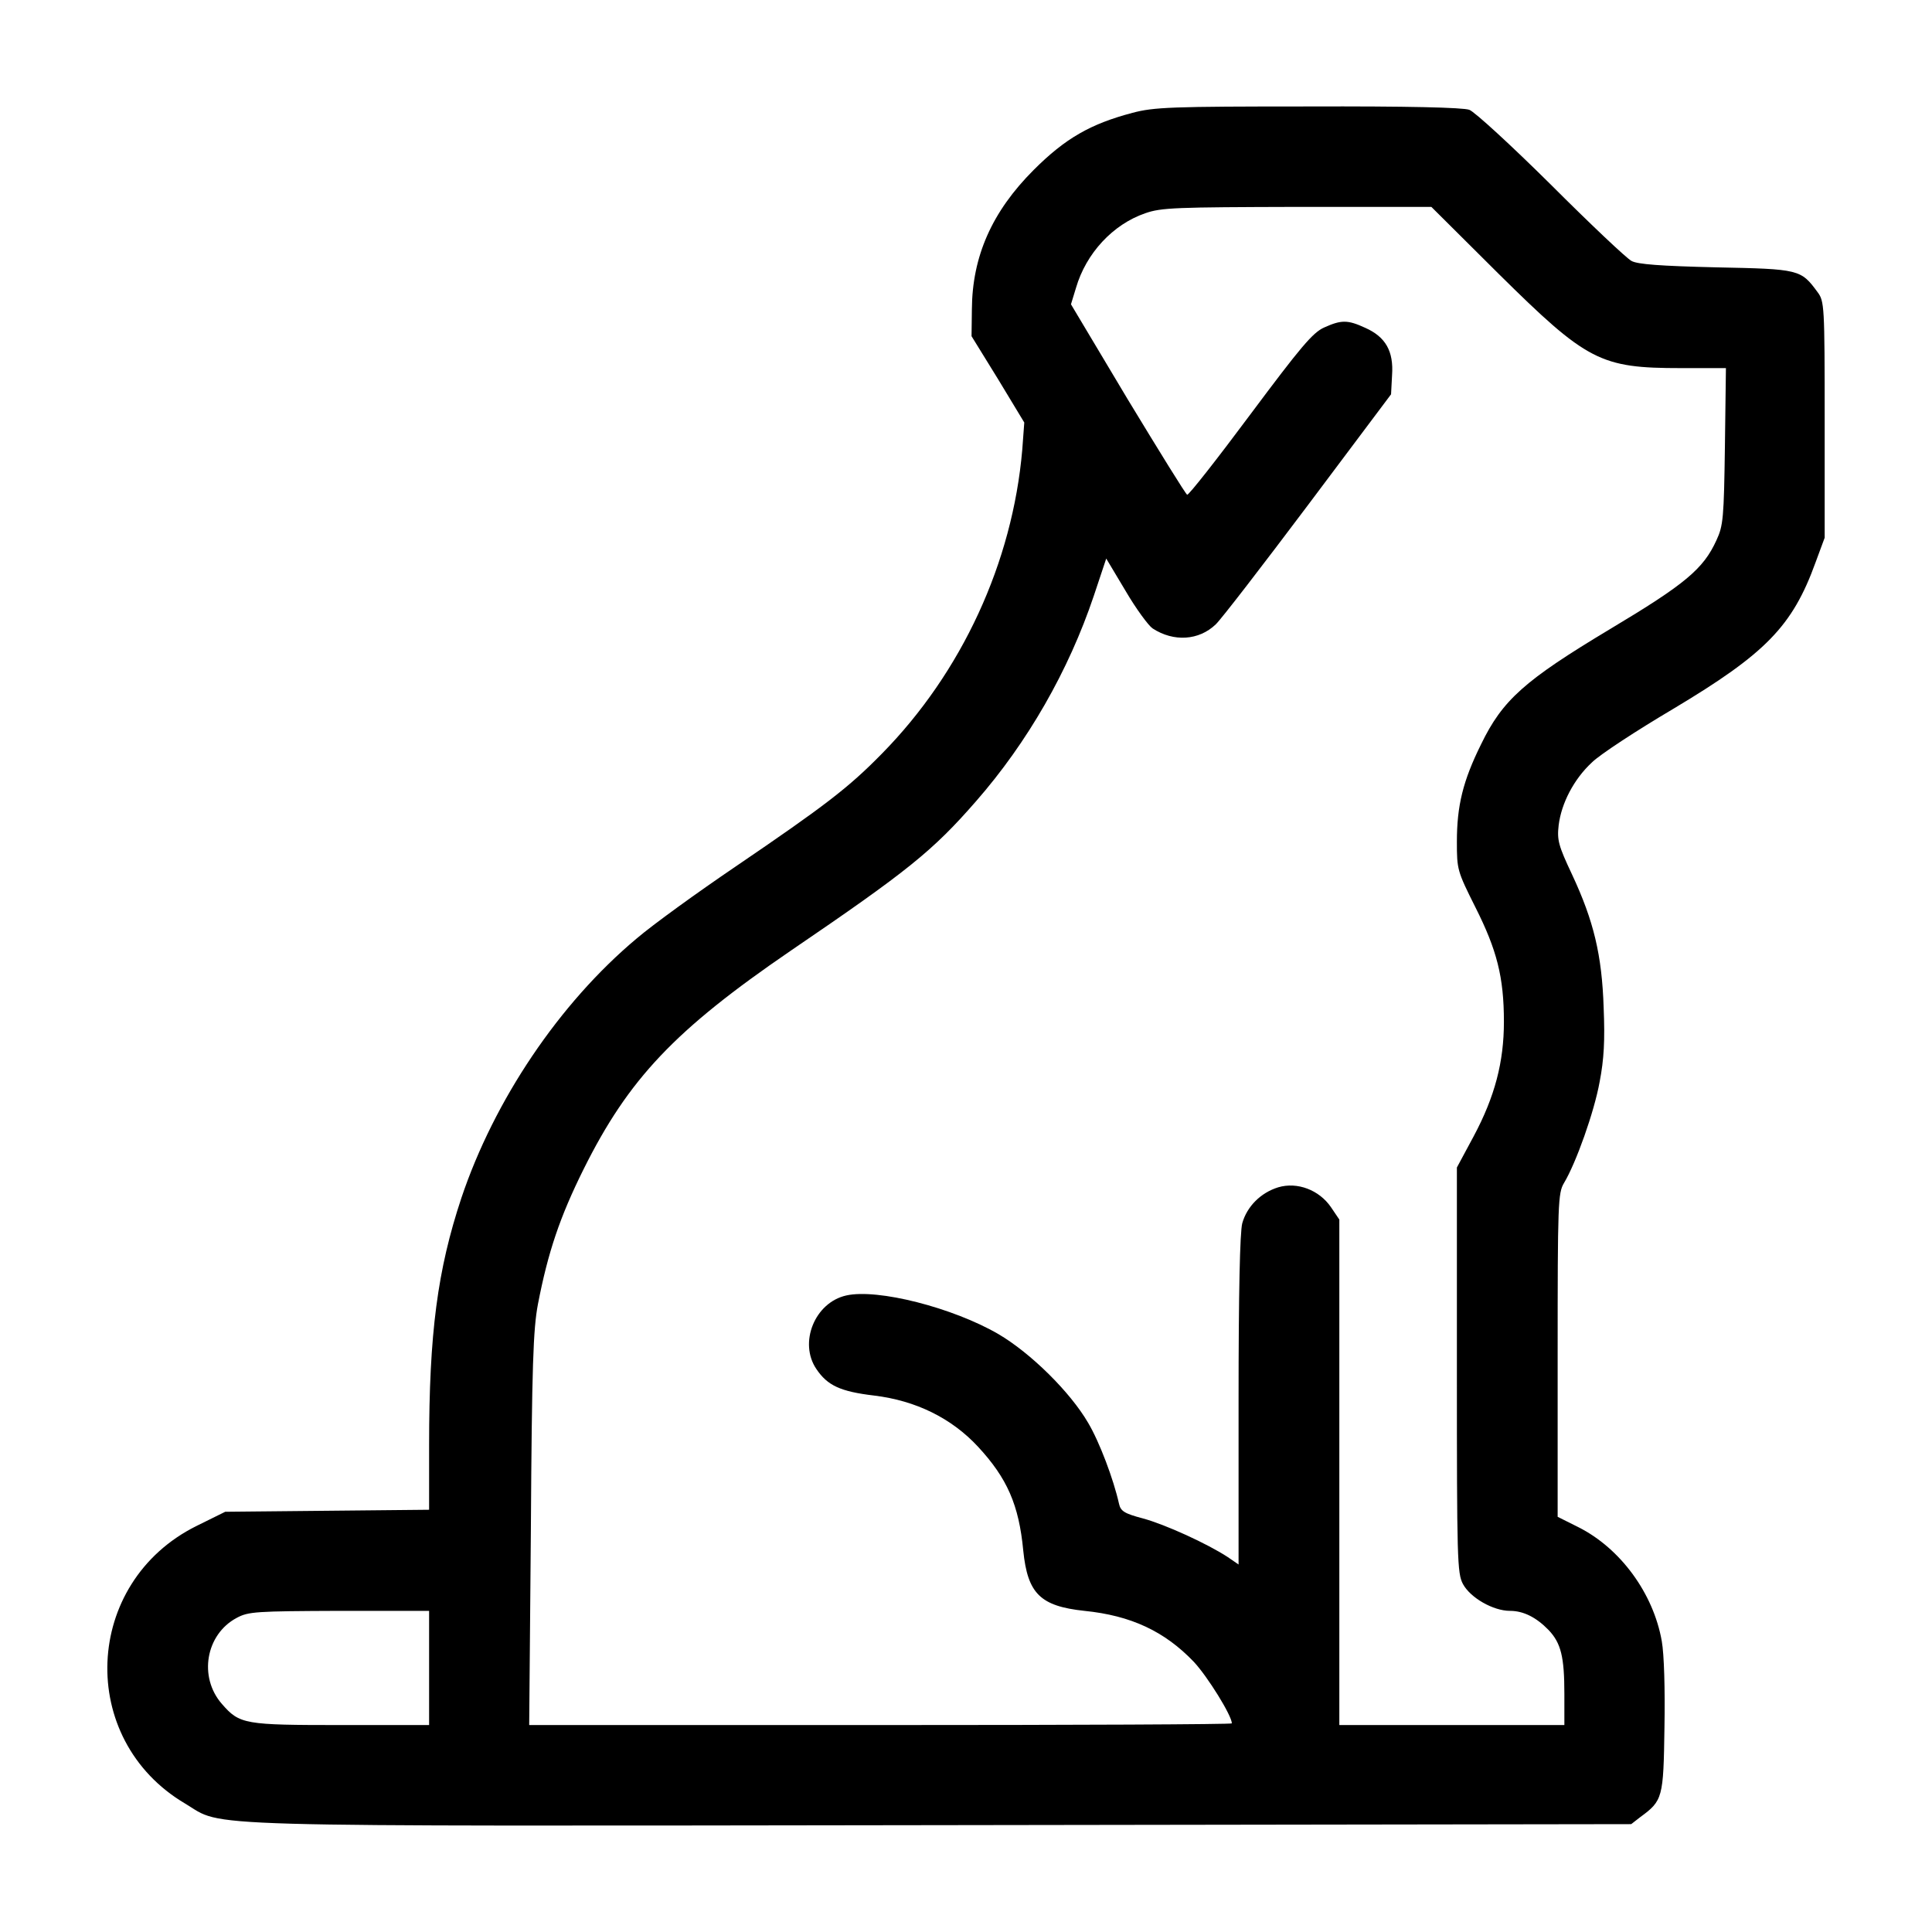
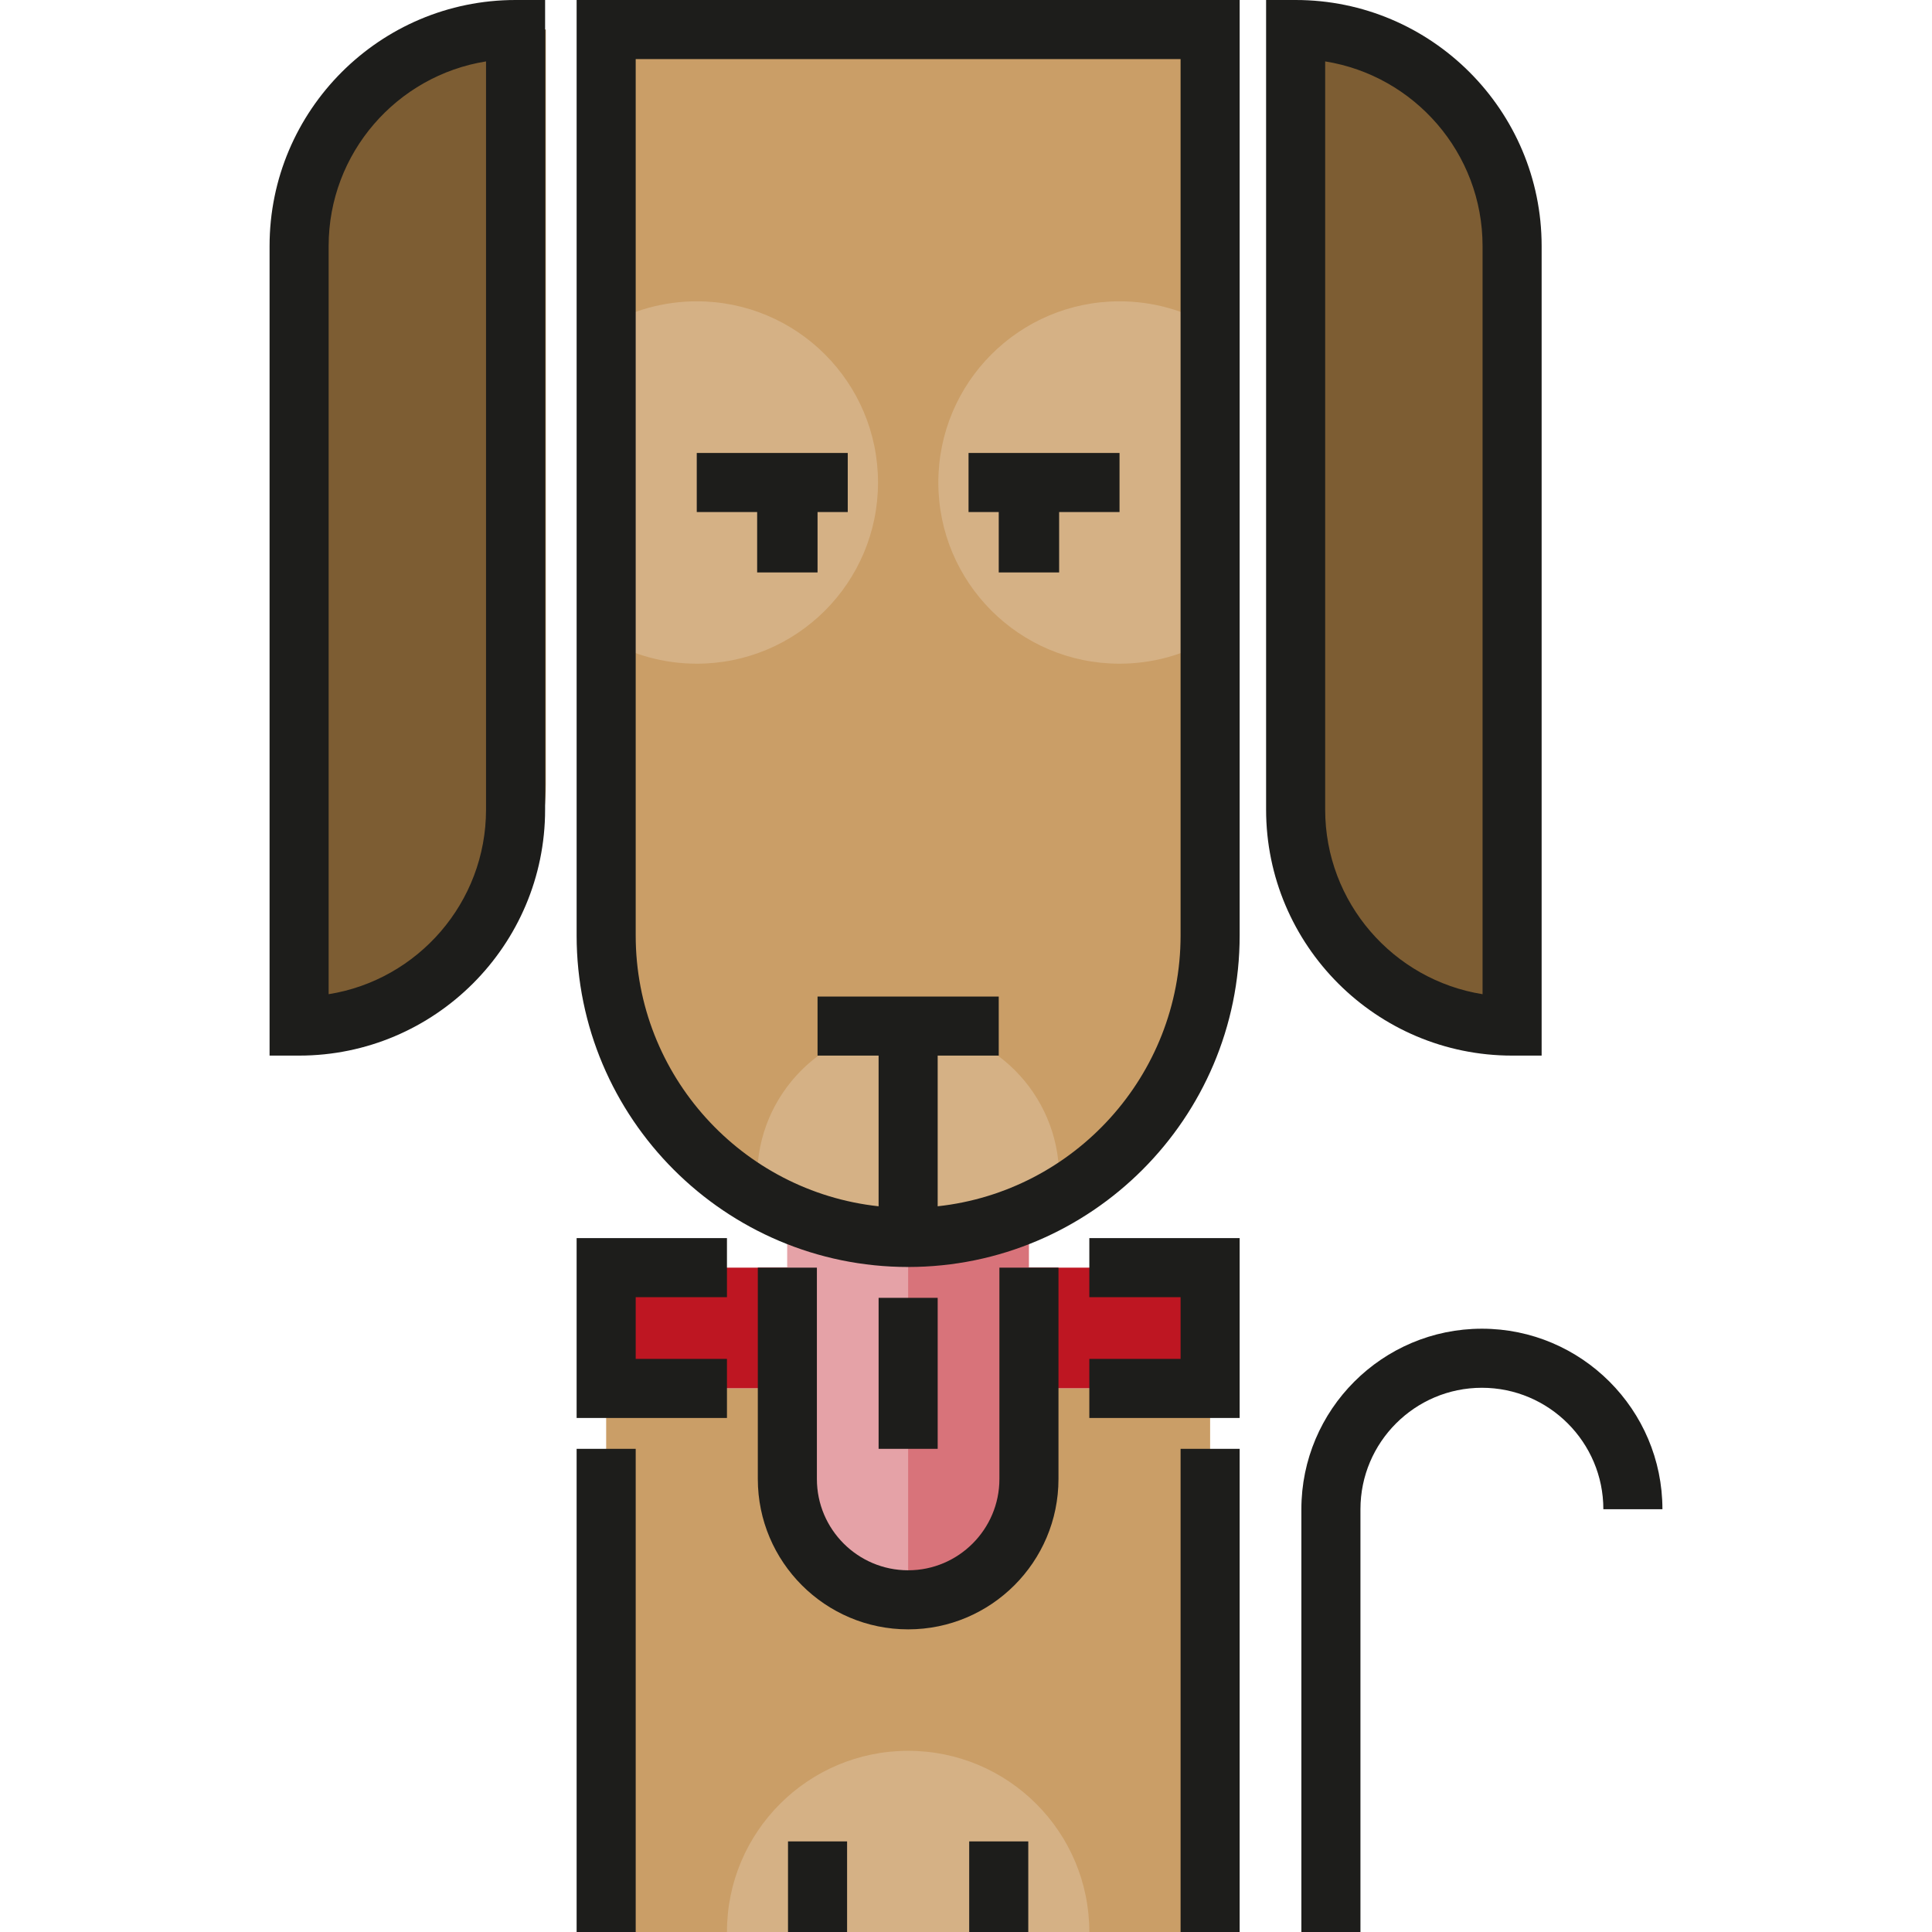
- <svg xmlns="http://www.w3.org/2000/svg" version="1.0" width="512pt" height="512pt" viewBox="0 0 512 512" preserveAspectRatio="xMidYMid meet">
-   <g transform="matrix(0.089011, 0, 0, -0.089011, 28.26632, 483.8607)" fill="#000000" stroke="none" style="">
-     <path d="M3054 5100 c-125 -33 -200 -76 -294 -170 -124 -124 -183 -257 -184 -415 l-1 -80 79 -128 78 -129 -6 -81 c-29 -336 -180 -663 -418 -905 -99 -101 -168 -154 -437 -337 -112 -76 -245 -172 -294 -214 -229 -192 -423 -480 -521 -772 -71 -214 -96 -402 -96 -736 l0 -192 -303 -3 -304 -3 -85 -42 c-339 -168 -358 -636 -34 -827 119 -71 -26 -67 2253 -64 l2052 3 27 21 c67 49 69 57 72 267 2 113 -1 218 -8 257 -25 142 -123 276 -248 339 l-62 31 0 481 c0 454 1 483 19 513 36 60 90 212 106 301 13 67 16 124 12 220 -5 158 -30 260 -94 397 -41 87 -45 103 -40 147 8 65 45 137 99 187 23 23 133 95 243 160 274 164 354 245 423 436 l27 73 0 352 c0 339 -1 352 -21 379 -50 68 -54 69 -302 74 -166 4 -234 9 -252 19 -14 7 -122 109 -240 227 -118 117 -228 218 -243 223 -18 7 -186 11 -480 10 -408 0 -459 -2 -523 -19z m1090 -479 c264 -261 303 -281 543 -281 l134 0 -3 -232 c-3 -214 -5 -237 -25 -280 -39 -86 -93 -131 -317 -265 -255 -153 -320 -211 -384 -343 -54 -109 -72 -183 -72 -290 0 -83 1 -87 55 -195 64 -127 85 -208 85 -341 0 -120 -27 -223 -90 -341 l-50 -93 0 -603 c0 -564 1 -605 18 -637 22 -41 90 -80 140 -80 40 0 78 -19 115 -57 37 -39 47 -80 47 -190 l0 -93 -335 0 -335 0 0 753 0 752 -25 37 c-35 51 -100 76 -157 59 -52 -16 -93 -57 -107 -107 -7 -26 -11 -206 -11 -527 l0 -489 -32 22 c-61 40 -186 97 -252 115 -57 15 -67 22 -72 44 -16 72 -58 184 -92 241 -53 91 -170 207 -267 264 -136 79 -360 136 -453 115 -94 -21 -142 -141 -89 -219 33 -49 71 -67 172 -79 124 -15 230 -67 309 -152 87 -94 122 -173 135 -310 13 -128 51 -165 182 -179 139 -14 239 -61 326 -152 41 -44 113 -160 113 -183 0 -3 -471 -5 -1046 -5 l-1046 0 5 583 c3 490 7 596 21 670 30 155 65 259 136 402 134 269 271 414 616 650 348 237 423 297 552 445 154 176 276 389 351 612 l37 111 58 -97 c31 -53 68 -103 80 -111 63 -41 138 -36 188 12 16 15 140 176 276 357 l246 328 3 57 c5 71 -19 114 -80 141 -52 24 -71 24 -122 1 -34 -15 -70 -58 -220 -259 -99 -133 -183 -240 -188 -239 -4 1 -83 129 -177 284 l-169 283 15 49 c30 103 110 189 206 222 48 17 92 18 452 19 l400 0 200 -199z m-3184 -4151 l0 -170 -260 0 c-290 0 -304 2 -357 63 -70 80 -48 207 44 256 35 19 58 20 306 21 l267 0 0 -170z" />
+ <svg xmlns="http://www.w3.org/2000/svg" version="1.1" id="Layer_1" x="0px" y="0px" viewBox="0 0 490.579 490.579" style="enable-background:new 0 0 490.579 490.579;" xml:space="preserve">
+   <g id="XMLID_829_">
+     <g id="XMLID_1033_">
+       <rect x="153.919" y="321.884" style="fill:#BE1622;" width="153.358" height="30.672" />
+     </g>
+     <g id="XMLID_1031_">
+       <rect x="153.919" y="352.556" style="fill:#CA9E67;" width="153.358" height="138.022" />
+     </g>
+     <g id="XMLID_1035_">
+       <polygon style="fill:#D8737A;" points="261.27,390.895 230.599,406.231 199.926,390.895 199.926,306.548 261.27,306.548   " />
+     </g>
+     <g id="XMLID_828_">
+       <polygon style="fill:#E5A2A7;" points="230.599,406.231 230.599,406.231 199.926,390.895 199.926,306.548 230.599,306.548   " />
+     </g>
+     <g id="XMLID_1034_">
+       <path style="fill:#D5B185;" d="M184.591,490.578c0-25.409,20.598-46.007,46.007-46.007c25.409,0,46.007,20.598,46.007,46.007" />
+     </g>
+     <g id="XMLID_1026_">
+       <path style="fill:#7D5D33;" d="M77.24,260.541L77.24,260.541V68.843c0-33.879,27.464-61.343,61.343-61.343l0,0v191.698    C138.583,233.077,111.119,260.541,77.24,260.541z" />
+     </g>
+     <g id="XMLID_1032_">
+       <path style="fill:#7D5D33;" d="M383.956,260.541L383.956,260.541V68.843c0-33.879-27.464-61.343-61.343-61.343l0,0v191.698    C322.613,233.077,350.077,260.541,383.956,260.541z" />
+     </g>
+     <g id="XMLID_1003_">
+       <path style="fill:#CA9E67;" d="M230.599,314.216L230.599,314.216c-42.349,0-76.679-34.33-76.679-76.679V7.5h153.358v230.037    C307.277,279.886,272.947,314.216,230.599,314.216z" />
+     </g>
+     <g id="XMLID_1029_">
+       <path style="fill:#D5B185;" d="M307.279,162.37c-6.768,3.915-14.625,6.156-23.006,6.156c-25.409,0-46.007-20.598-46.007-46.007    s20.598-46.007,46.007-46.007c8.387,0,16.25,2.244,23.021,6.165" />
+     </g>
+     <g id="XMLID_1030_">
+       <path style="fill:#D5B185;" d="M153.935,162.37c6.768,3.915,14.625,6.156,23.006,6.156c25.409,0,46.007-20.598,46.007-46.007    s-20.598-46.007-46.007-46.007c-8.387,0-16.25,2.244-23.021,6.165" />
+     </g>
+     <g id="XMLID_1028_">
+       <path style="fill:#D5B185;" d="M268.938,298.88c0-21.174-17.165-38.34-38.339-38.34c-21.174,0-38.339,17.165-38.339,38.34    l30.672,15.336h15.336L268.938,298.88z" />
+     </g>
+     <g id="XMLID_239_">
+       <path style="fill:#1D1D1B;" d="M75.95,268.041h-7.5V62.465C68.45,28.021,96.472,0,130.915,0h7.5v205.576    C138.415,240.02,110.394,268.041,75.95,268.041z M123.415,15.592C100.793,19.197,83.45,38.844,83.45,62.465v189.984    c22.622-3.605,39.965-23.252,39.965-46.873C123.415,205.576,123.415,15.592,123.415,15.592z" />
+     </g>
+     <g id="XMLID_243_">
+       <path style="fill:#1D1D1B;" d="M391.456,268.041h-7.5c-34.443,0-62.465-28.021-62.465-62.465V0h7.5    c34.443,0,62.465,28.021,62.465,62.465V268.041z M336.491,15.592v189.984c0,23.621,17.343,43.268,39.965,46.873V62.465    C376.456,38.844,359.113,19.197,336.491,15.592z" />
+     </g>
+     <g>
+       <path style="fill:#1D1D1B;" d="M146.419,0v237.537c0,46.417,37.763,84.179,84.18,84.179c46.416,0,84.179-37.763,84.179-84.179V0    H146.419z M299.777,237.537c0,35.611-27.049,65.015-61.68,68.766v-38.262h15.504v-15h-46.007v15h15.503v38.262    c-34.63-3.751-61.679-33.155-61.679-68.766V15h138.358v222.537H299.777z" />
+       <rect x="176.923" y="115.019" style="fill:#1D1D1B;" width="38.34" height="15" />
+       <rect x="245.935" y="115.019" style="fill:#1D1D1B;" width="38.34" height="15" />
+       <rect x="192.259" y="128.355" style="fill:#1D1D1B;" width="15.336" height="17" />
+       <rect x="253.603" y="128.355" style="fill:#1D1D1B;" width="15.336" height="17" />
+     </g>
+     <g id="XMLID_248_">
+       <path style="fill:#1D1D1B;" d="M230.599,413.731c-21.048,0-38.171-17.123-38.171-38.171v-53.675h15v53.675    c0,12.777,10.395,23.171,23.171,23.171c12.777,0,23.172-10.395,23.172-23.171v-53.675h15v53.675    C268.77,396.608,251.646,413.731,230.599,413.731z" />
+     </g>
+     <g id="XMLID_249_">
+       <rect x="223.099" y="329.552" style="fill:#1D1D1B;" width="15" height="38.339" />
+     </g>
+     <g id="XMLID_251_">
+       <polygon style="fill:#1D1D1B;" points="184.591,360.056 146.419,360.056 146.419,314.384 184.591,314.384 184.591,329.384     161.419,329.384 161.419,345.056 184.591,345.056   " />
+     </g>
+     <g id="XMLID_242_">
+       <polygon style="fill:#1D1D1B;" points="314.777,360.056 276.605,360.056 276.605,345.056 299.777,345.056 299.777,329.384     276.605,329.384 276.605,314.384 314.777,314.384   " />
+     </g>
+     <g id="XMLID_252_">
+       <rect x="146.419" y="367.892" style="fill:#1D1D1B;" width="15" height="122.687" />
+     </g>
+     <g id="XMLID_253_">
+       <rect x="299.777" y="367.892" style="fill:#1D1D1B;" width="15" height="122.687" />
+     </g>
+     <g id="XMLID_254_">
+       <rect x="246.103" y="467.574" style="fill:#1D1D1B;" width="15" height="23.004" />
+     </g>
+     <g id="XMLID_255_">
+       <rect x="200.095" y="467.574" style="fill:#1D1D1B;" width="15" height="23.004" />
+     </g>
+     <g id="XMLID_256_">
+       <path style="fill:#1D1D1B;" d="M345.449,490.578h-15v-107.35c0-25.276,20.563-45.839,45.839-45.839s45.84,20.563,45.84,45.839h-15    c0-17.005-13.835-30.839-30.84-30.839s-30.839,13.834-30.839,30.839V490.578z" />
+     </g>
  </g>
+   <g>
+ </g>
+   <g>
+ </g>
+   <g>
+ </g>
+   <g>
+ </g>
+   <g>
+ </g>
+   <g>
+ </g>
+   <g>
+ </g>
+   <g>
+ </g>
+   <g>
+ </g>
+   <g>
+ </g>
+   <g>
+ </g>
+   <g>
+ </g>
+   <g>
+ </g>
+   <g>
+ </g>
+   <g>
+ </g>
</svg>
